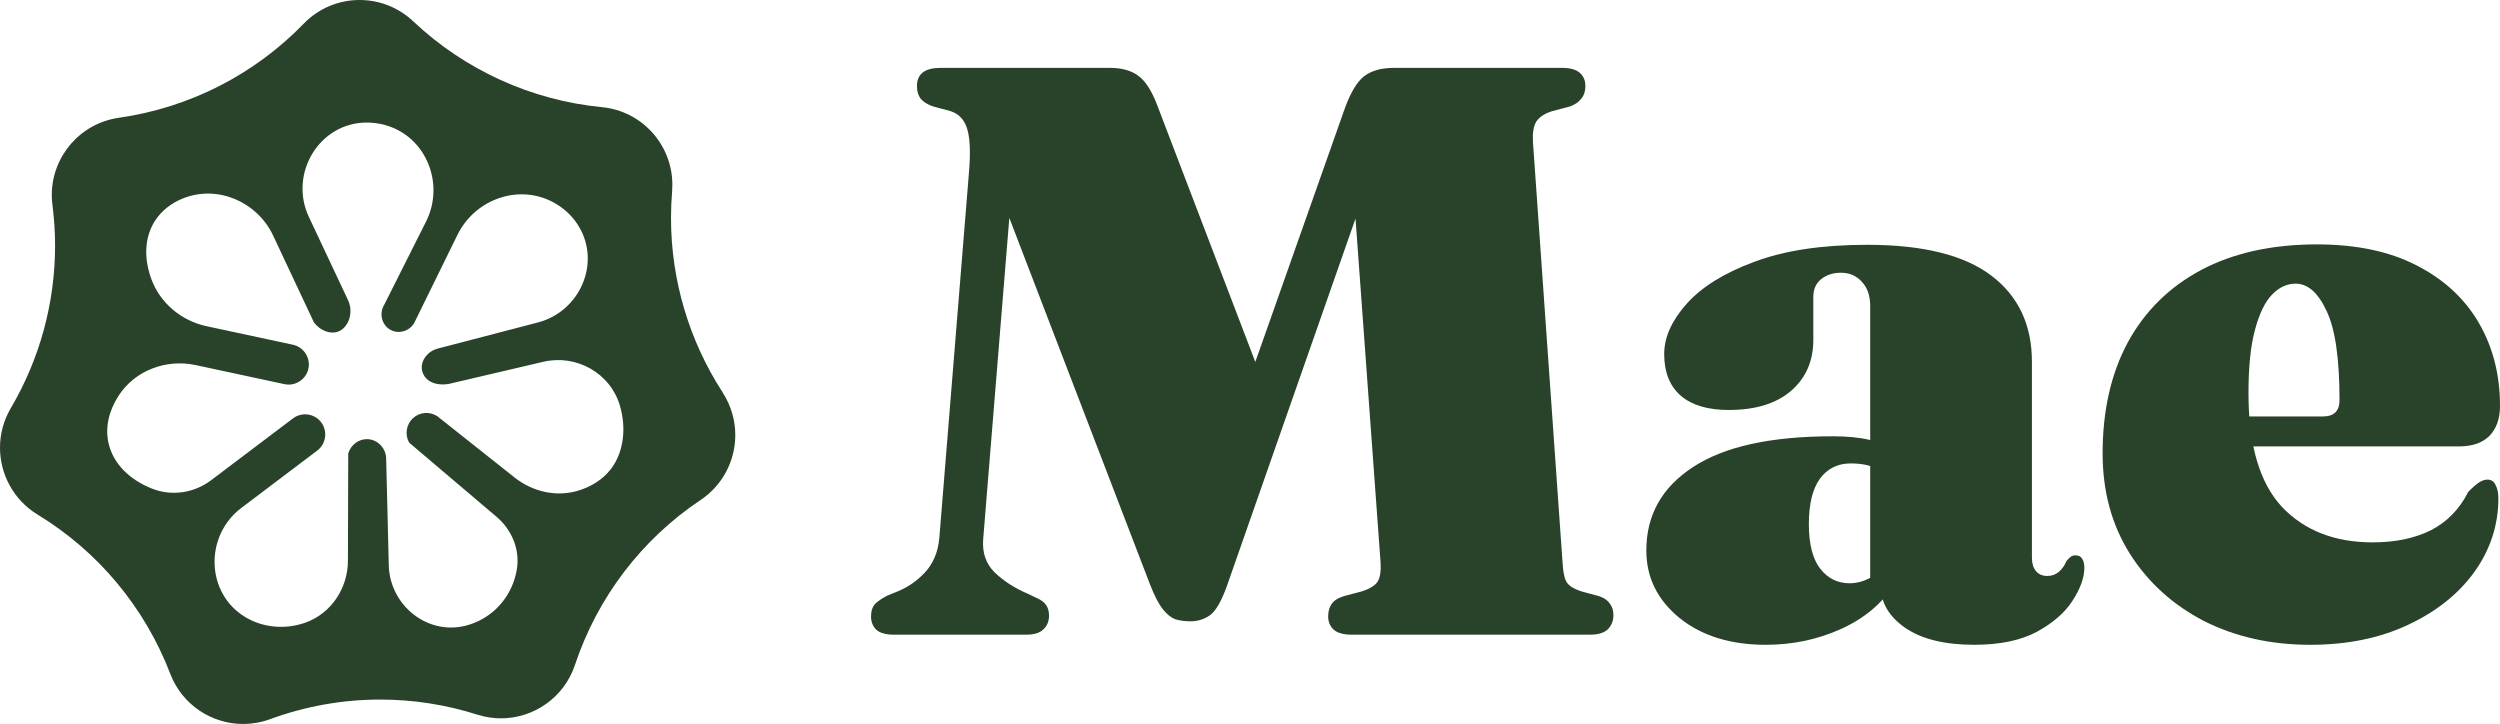
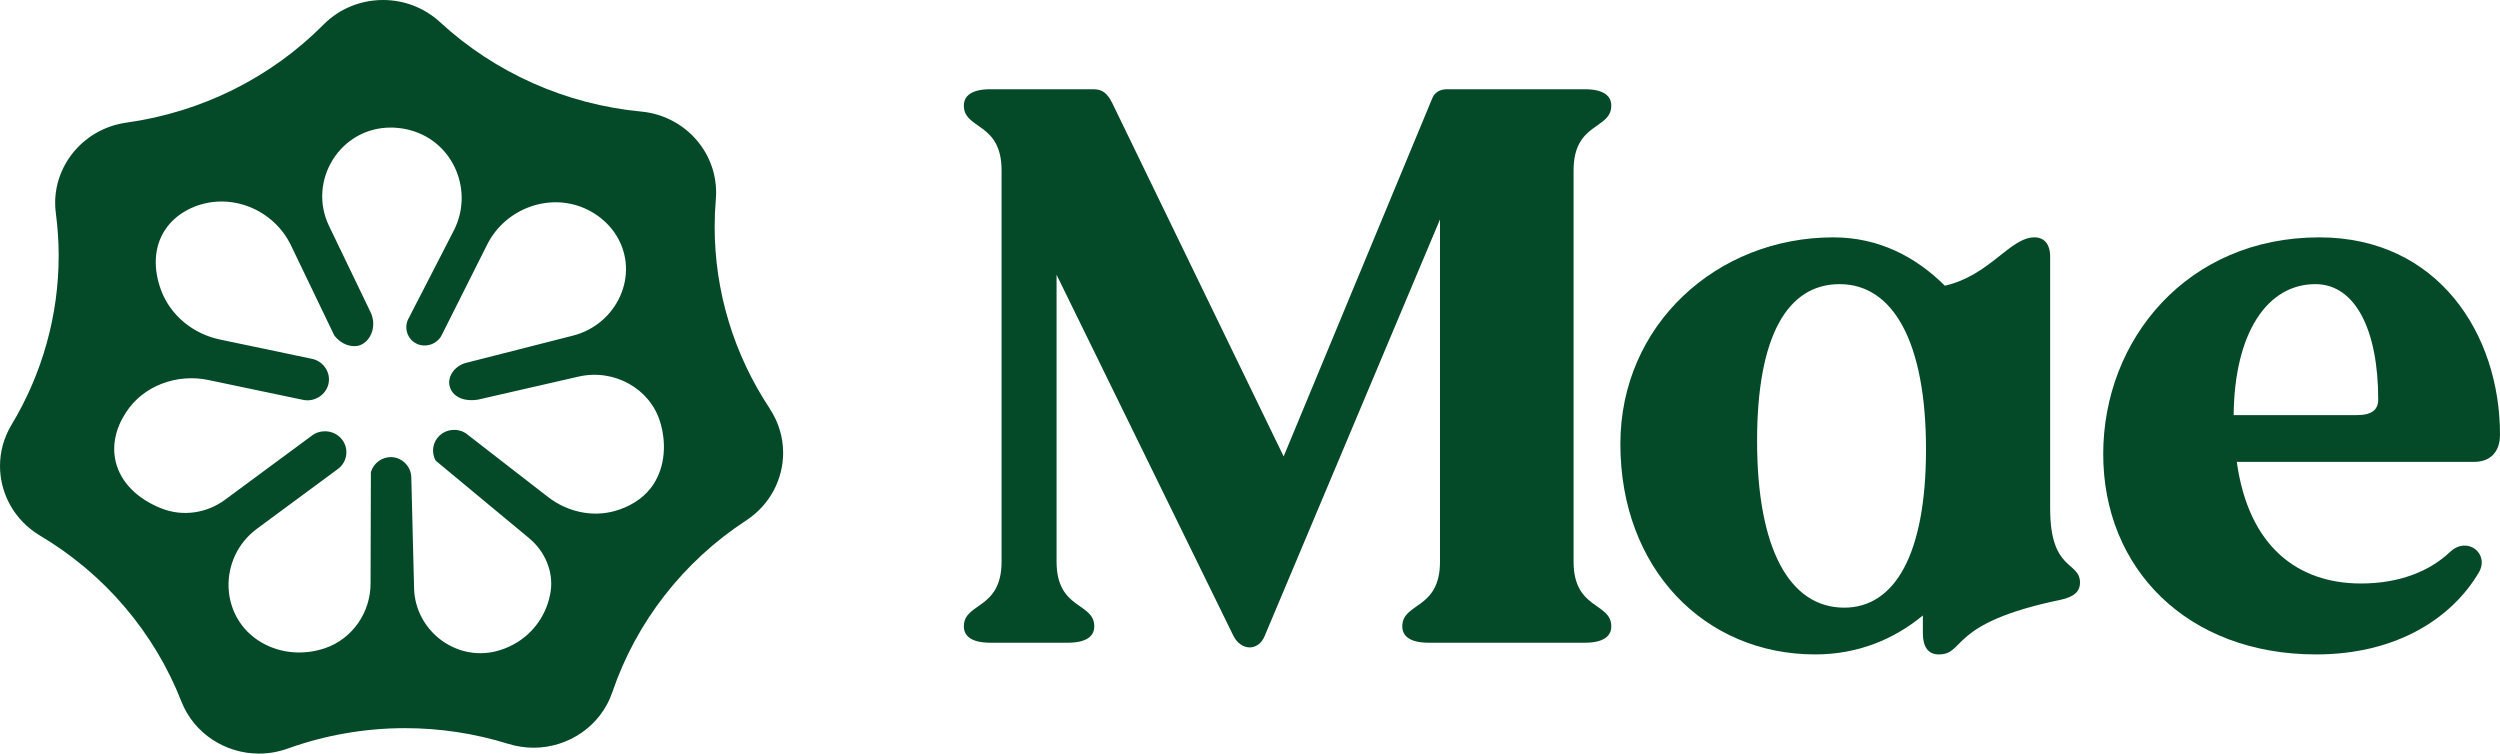
- <svg xmlns="http://www.w3.org/2000/svg" width="221" height="64" viewBox="0 0 221 64" fill="none">
-   <path d="M63.888 34.697C60.901 30.09 59.317 24.73 59.317 19.272C59.317 18.485 59.35 17.704 59.415 16.917C59.431 16.722 59.437 16.526 59.437 16.331C59.437 12.815 56.769 9.815 53.211 9.473C50.088 9.169 47.057 8.35 44.237 7.064C41.423 5.784 38.809 4.037 36.526 1.883C35.192 0.624 33.49 0 31.792 0C29.992 0 28.197 0.7 26.847 2.094C24.662 4.346 22.129 6.207 19.369 7.612C16.609 9.017 13.616 9.967 10.509 10.412C7.071 10.9 4.577 13.851 4.577 17.237C4.577 17.525 4.598 17.823 4.636 18.116C4.788 19.315 4.869 20.514 4.869 21.713C4.869 26.743 3.53 31.707 0.954 36.08C0.309 37.181 0 38.386 0 39.574C0 41.907 1.182 44.18 3.313 45.483C5.997 47.116 8.372 49.166 10.352 51.548C12.336 53.93 13.931 56.638 15.053 59.567C16.099 62.307 18.719 64 21.495 64C22.287 64 23.084 63.864 23.87 63.577C27.015 62.421 30.312 61.841 33.614 61.841C36.505 61.841 39.4 62.285 42.193 63.175C42.887 63.392 43.592 63.501 44.286 63.501C47.176 63.501 49.866 61.667 50.825 58.781C52.81 52.823 56.714 47.685 61.936 44.197C63.921 42.867 65 40.681 65 38.456C65 37.171 64.637 35.863 63.883 34.702L63.888 34.697ZM53.981 41.489C53.271 42.406 52.23 43.052 51.026 43.399C49.112 43.947 47.051 43.448 45.49 42.211C43.207 40.399 40.924 38.587 38.641 36.78C37.963 36.351 37.079 36.433 36.499 36.975C35.919 37.518 35.773 38.397 36.152 39.097C36.163 39.118 36.185 39.14 36.201 39.156C38.771 41.343 41.347 43.524 43.923 45.71C45.224 46.823 45.945 48.515 45.707 50.208C45.441 52.064 44.351 53.767 42.637 54.722C42.171 54.983 41.678 55.178 41.179 55.308C37.763 56.182 34.455 53.496 34.368 49.969L34.135 40.448C34.064 39.536 33.322 38.836 32.465 38.82C31.722 38.804 31.022 39.314 30.789 40.068C30.789 40.09 30.784 40.111 30.784 40.127C30.778 43.274 30.762 46.416 30.757 49.557C30.757 51.993 29.271 54.245 26.977 55.048C25.388 55.601 23.61 55.541 22.064 54.76C21.945 54.701 21.831 54.636 21.717 54.57C18.182 52.476 18.057 47.371 21.338 44.897L28.045 39.829C28.826 39.243 28.983 38.115 28.392 37.333C27.807 36.552 26.679 36.395 25.898 36.986L18.659 42.455C17.157 43.589 15.167 43.887 13.421 43.188C11.458 42.401 10.032 41.017 9.603 39.216C9.278 37.811 9.609 36.351 10.455 35.028C11.897 32.749 14.684 31.707 17.314 32.277L25.15 33.959C26.104 34.165 27.058 33.541 27.265 32.591C27.471 31.637 26.852 30.682 25.898 30.475L18.263 28.837C16.029 28.359 14.147 26.791 13.367 24.637C12.716 22.831 12.765 21.019 13.67 19.57C14.261 18.626 15.151 17.942 16.224 17.519C19.288 16.331 22.748 17.855 24.147 20.829L27.742 28.479C27.742 28.479 27.758 28.511 27.769 28.522C28.327 29.249 29.206 29.558 29.873 29.32C30.778 28.994 31.359 27.622 30.692 26.374L27.308 19.185C25.502 15.349 28.241 10.791 32.481 10.835C32.606 10.835 32.73 10.835 32.855 10.851C33.289 10.884 33.712 10.954 34.113 11.074C37.692 12.104 39.335 16.266 37.66 19.592C36.423 22.055 35.187 24.507 33.95 26.971C33.484 27.752 33.772 28.766 34.536 29.168C35.317 29.586 36.347 29.227 36.705 28.37C37.952 25.831 39.194 23.297 40.441 20.758C41.965 17.66 45.739 16.255 48.808 17.828C49.551 18.214 50.224 18.745 50.755 19.418C50.912 19.613 51.053 19.82 51.178 20.031C53.13 23.303 51.238 27.546 47.55 28.506C44.59 29.276 41.623 30.047 38.663 30.823C37.757 31.078 37.204 31.897 37.291 32.624C37.399 33.514 38.261 34.159 39.66 33.942C42.448 33.291 45.235 32.64 48.022 31.984C50.945 31.295 53.954 32.977 54.8 35.858C55.402 37.919 55.109 40.035 53.987 41.484L53.981 41.489Z" fill="#29422A" />
-   <path d="M112.632 36.349L109.04 37.459L118.882 9.579C119.385 8.195 119.948 7.253 120.57 6.752C121.217 6.251 122.103 6 123.229 6H138.099C138.794 6 139.309 6.143 139.644 6.429C139.979 6.716 140.147 7.109 140.147 7.611C140.147 8.064 140.027 8.434 139.787 8.72C139.572 9.006 139.249 9.233 138.818 9.4L137.201 9.829C136.531 10.044 136.064 10.354 135.8 10.76C135.561 11.166 135.465 11.762 135.513 12.55L138.135 49.806C138.183 50.641 138.315 51.214 138.53 51.524C138.77 51.834 139.189 52.085 139.787 52.276L141.368 52.705C141.799 52.848 142.11 53.063 142.302 53.349C142.517 53.612 142.625 53.958 142.625 54.387C142.625 54.888 142.457 55.306 142.122 55.64C141.787 55.95 141.272 56.105 140.578 56.105H119.493C118.775 56.105 118.248 55.962 117.912 55.676C117.577 55.366 117.41 54.972 117.41 54.495C117.41 54.065 117.505 53.707 117.697 53.421C117.888 53.111 118.248 52.872 118.775 52.705L120.391 52.276C121.061 52.061 121.516 51.787 121.756 51.453C121.995 51.095 122.091 50.522 122.043 49.735L119.313 12.263L122.51 11.655L108.43 51.882C107.951 53.194 107.46 54.029 106.957 54.387C106.454 54.745 105.879 54.924 105.233 54.924C104.754 54.924 104.311 54.865 103.904 54.745C103.521 54.602 103.149 54.304 102.79 53.85C102.431 53.397 102.06 52.681 101.677 51.703L86.77 12.872L89.823 11.905L86.914 47.659C86.818 48.852 87.153 49.83 87.92 50.594C88.71 51.357 89.692 51.989 90.865 52.49L91.763 52.92C92.074 53.063 92.314 53.254 92.481 53.493C92.649 53.731 92.733 54.041 92.733 54.423C92.733 54.924 92.565 55.33 92.23 55.64C91.919 55.95 91.416 56.105 90.721 56.105H79.011C78.317 56.105 77.802 55.962 77.467 55.676C77.156 55.366 77 54.972 77 54.495C77 53.994 77.132 53.612 77.395 53.349C77.683 53.087 78.042 52.848 78.473 52.634L79.191 52.347C80.173 51.966 81.023 51.393 81.741 50.63C82.484 49.842 82.915 48.828 83.034 47.587L85.657 15.234C85.8 13.516 85.752 12.251 85.513 11.44C85.273 10.605 84.783 10.068 84.04 9.829L82.46 9.4C81.981 9.233 81.622 9.006 81.382 8.72C81.167 8.434 81.059 8.064 81.059 7.611C81.059 6.537 81.753 6 83.142 6H98.121C99.15 6 99.977 6.227 100.599 6.68C101.246 7.133 101.82 8.028 102.323 9.364L112.632 36.349Z" fill="#29422A" />
-   <path d="M166.26 51.81V51.095L165.326 51.309V27.044C165.326 26.161 165.087 25.457 164.608 24.933C164.129 24.384 163.506 24.11 162.74 24.11C162.046 24.11 161.459 24.3 160.98 24.682C160.525 25.064 160.298 25.577 160.298 26.221V30.05C160.298 31.912 159.639 33.415 158.322 34.56C157.005 35.681 155.173 36.242 152.826 36.242C150.982 36.242 149.57 35.825 148.588 34.989C147.606 34.13 147.115 32.902 147.115 31.303C147.115 29.824 147.774 28.345 149.091 26.865C150.432 25.362 152.431 24.121 155.089 23.143C157.747 22.141 161.076 21.64 165.075 21.64C169.984 21.64 173.636 22.547 176.03 24.36C178.425 26.173 179.622 28.714 179.622 31.983V49.305C179.622 49.806 179.742 50.2 179.981 50.486C180.221 50.773 180.556 50.916 180.987 50.916C181.37 50.916 181.706 50.797 181.993 50.558C182.28 50.319 182.508 49.997 182.675 49.592C182.795 49.448 182.915 49.329 183.035 49.234C183.154 49.138 183.298 49.09 183.466 49.09C183.753 49.09 183.957 49.198 184.076 49.413C184.196 49.603 184.256 49.866 184.256 50.2C184.256 51.059 183.909 52.025 183.214 53.099C182.544 54.149 181.49 55.067 180.053 55.855C178.617 56.618 176.773 57 174.522 57C171.912 57 169.876 56.499 168.415 55.497C166.979 54.495 166.26 53.266 166.26 51.81ZM145.535 48.661C145.535 45.535 146.912 43.078 149.665 41.288C152.419 39.475 156.538 38.568 162.022 38.568C163.315 38.568 164.404 38.676 165.29 38.891C166.176 39.105 166.931 39.392 167.553 39.749L166.655 41.789C166.129 41.479 165.626 41.265 165.147 41.145C164.692 41.026 164.177 40.966 163.602 40.966C162.453 40.966 161.543 41.42 160.872 42.326C160.226 43.233 159.902 44.569 159.902 46.335C159.902 48.1 160.238 49.413 160.908 50.272C161.579 51.13 162.441 51.56 163.494 51.56C164.141 51.56 164.764 51.393 165.362 51.059C165.961 50.701 166.416 50.272 166.727 49.77L167.446 51.667C166.368 53.361 164.799 54.674 162.74 55.604C160.681 56.535 158.466 57 156.095 57C152.982 57 150.444 56.213 148.48 54.638C146.516 53.039 145.535 51.047 145.535 48.661Z" fill="#29422A" />
-   <path d="M221 35.884C221 37.006 220.689 37.888 220.066 38.533C219.443 39.153 218.546 39.463 217.372 39.463H195.605V36.815H205.339C206.321 36.815 206.812 36.337 206.812 35.383C206.812 31.685 206.429 29.048 205.662 27.474C204.92 25.875 204.01 25.076 202.932 25.076C202.166 25.076 201.472 25.398 200.849 26.042C200.227 26.686 199.724 27.724 199.34 29.156C198.957 30.564 198.766 32.437 198.766 34.775C198.766 39.332 199.748 42.672 201.711 44.796C203.699 46.895 206.381 47.945 209.757 47.945C211.745 47.945 213.457 47.587 214.894 46.872C216.33 46.132 217.432 44.999 218.198 43.472C218.629 43.042 218.965 42.756 219.204 42.613C219.443 42.469 219.671 42.398 219.886 42.398C220.222 42.398 220.461 42.553 220.605 42.863C220.773 43.173 220.856 43.567 220.856 44.044C220.856 46.406 220.15 48.578 218.737 50.558C217.324 52.514 215.361 54.077 212.846 55.246C210.356 56.415 207.482 57 204.226 57C200.729 57 197.592 56.296 194.815 54.888C192.061 53.457 189.882 51.477 188.277 48.947C186.673 46.394 185.871 43.436 185.871 40.072C185.871 36.302 186.613 33.033 188.098 30.265C189.606 27.497 191.773 25.362 194.599 23.859C197.449 22.356 200.849 21.604 204.8 21.604C208.296 21.604 211.242 22.225 213.636 23.465C216.055 24.706 217.887 26.4 219.132 28.547C220.377 30.695 221 33.14 221 35.884Z" fill="#29422A" />
+ <svg xmlns="http://www.w3.org/2000/svg" width="209" height="63" viewBox="0 0 209 63" fill="none">
+   <path d="M64.35 34.154C61.341 29.62 59.746 24.343 59.746 18.971C59.746 18.196 59.779 17.427 59.844 16.653C59.861 16.46 59.866 16.268 59.866 16.076C59.866 12.615 57.179 9.662 53.596 9.325C50.45 9.026 47.397 8.219 44.557 6.954C41.722 5.693 39.09 3.974 36.79 1.853C35.447 0.614 33.732 0 32.022 0C30.209 0 28.401 0.689 27.041 2.062C24.84 4.278 22.289 6.11 19.509 7.493C16.729 8.876 13.714 9.811 10.585 10.249C7.122 10.73 4.61 13.635 4.61 16.968C4.61 17.251 4.632 17.544 4.67 17.833C4.823 19.013 4.905 20.194 4.905 21.374C4.905 26.325 3.556 31.212 0.961 35.516C0.311 36.6 0 37.786 0 38.956C0 41.252 1.191 43.49 3.337 44.772C6.041 46.379 8.433 48.398 10.427 50.743C12.425 53.087 14.031 55.752 15.162 58.637C16.216 61.334 18.854 63 21.65 63C22.448 63 23.251 62.867 24.043 62.583C27.21 61.446 30.531 60.874 33.857 60.874C36.768 60.874 39.685 61.312 42.498 62.188C43.197 62.402 43.907 62.509 44.606 62.509C47.517 62.509 50.226 60.703 51.193 57.862C53.192 51.998 57.124 46.94 62.384 43.506C64.383 42.198 65.47 40.045 65.47 37.855C65.47 36.59 65.104 35.303 64.345 34.16L64.35 34.154ZM54.372 40.841C53.656 41.744 52.608 42.379 51.395 42.721C49.467 43.26 47.392 42.769 45.819 41.551C43.519 39.767 41.22 37.984 38.92 36.205C38.238 35.783 37.347 35.863 36.763 36.398C36.179 36.932 36.031 37.797 36.413 38.486C36.424 38.507 36.446 38.529 36.463 38.544C39.051 40.697 41.646 42.844 44.24 44.996C45.551 46.091 46.277 47.757 46.037 49.424C45.769 51.25 44.672 52.927 42.946 53.867C42.476 54.124 41.979 54.316 41.477 54.444C38.036 55.304 34.704 52.66 34.617 49.189L34.382 39.816C34.311 38.918 33.562 38.229 32.699 38.213C31.951 38.197 31.247 38.699 31.012 39.442C31.012 39.463 31.006 39.484 31.006 39.501C31.001 42.598 30.985 45.691 30.979 48.783C30.979 51.181 29.483 53.397 27.172 54.188C25.572 54.733 23.78 54.674 22.224 53.905C22.104 53.846 21.989 53.782 21.874 53.718C18.313 51.656 18.188 46.63 21.492 44.195L28.248 39.207C29.035 38.63 29.193 37.519 28.598 36.75C28.008 35.981 26.872 35.826 26.085 36.408L18.794 41.792C17.281 42.908 15.277 43.202 13.518 42.513C11.541 41.738 10.104 40.376 9.673 38.603C9.345 37.22 9.678 35.783 10.53 34.48C11.983 32.237 14.79 31.212 17.439 31.772L25.332 33.428C26.293 33.631 27.254 33.017 27.462 32.082C27.669 31.142 27.047 30.202 26.085 29.999L18.395 28.386C16.145 27.916 14.25 26.373 13.463 24.253C12.808 22.474 12.857 20.69 13.769 19.264C14.364 18.335 15.26 17.662 16.341 17.245C19.427 16.076 22.912 17.577 24.321 20.503L27.942 28.034C27.942 28.034 27.959 28.066 27.97 28.077C28.532 28.792 29.417 29.097 30.089 28.862C31.001 28.541 31.585 27.19 30.913 25.962L27.505 18.885C25.687 15.109 28.445 10.623 32.716 10.666C32.841 10.666 32.967 10.666 33.093 10.682C33.53 10.714 33.956 10.783 34.36 10.901C37.965 11.915 39.62 16.012 37.932 19.286C36.687 21.71 35.441 24.124 34.196 26.549C33.726 27.318 34.016 28.317 34.786 28.712C35.572 29.123 36.61 28.771 36.971 27.927C38.227 25.427 39.477 22.933 40.734 20.434C42.268 17.384 46.07 16.001 49.161 17.55C49.909 17.929 50.587 18.452 51.122 19.115C51.28 19.307 51.422 19.51 51.548 19.718C53.514 22.939 51.608 27.115 47.894 28.061C44.912 28.819 41.924 29.577 38.942 30.341C38.03 30.592 37.473 31.398 37.56 32.114C37.67 32.99 38.538 33.626 39.947 33.412C42.755 32.771 45.562 32.13 48.369 31.484C51.313 30.806 54.344 32.461 55.196 35.297C55.803 37.327 55.508 39.41 54.377 40.836L54.372 40.841Z" fill="#044A28" />
+   <path d="M82.812 53.733C81.169 53.733 80.578 53.146 80.578 52.364C80.578 50.344 83.731 50.996 83.731 46.955V14.238C83.731 10.198 80.578 10.849 80.578 8.829C80.578 8.047 81.169 7.46 82.812 7.46H91.417C92.205 7.46 92.599 7.851 92.993 8.634L107.313 38.157L119.727 8.243C119.924 7.721 120.384 7.46 120.975 7.46H132.47C134.112 7.46 134.704 8.047 134.704 8.829C134.704 10.849 131.551 10.198 131.551 14.238V46.955C131.551 50.996 134.704 50.344 134.704 52.364C134.704 53.146 134.112 53.733 132.47 53.733H119.464C117.822 53.733 117.231 53.146 117.231 52.364C117.231 50.344 120.384 50.996 120.384 46.955V18.344L105.736 53.146C105.211 54.45 103.766 54.45 103.109 53.146L88.329 22.971V46.955C88.329 50.996 91.482 50.344 91.482 52.364C91.482 53.146 90.891 53.733 89.249 53.733H82.812Z" fill="#044A28" />
+   <path d="M151.753 54.71C142.491 54.71 135.463 47.541 135.463 37.114C135.463 27.142 143.542 19.843 153.263 19.843C157.073 19.843 160.16 21.473 162.591 23.884C166.335 23.037 168.043 19.843 170.079 19.843C170.867 19.843 171.393 20.365 171.393 21.473V42.523C171.393 47.802 173.889 46.89 173.889 48.715C173.889 49.366 173.495 49.888 172.247 50.148C162.788 52.104 164.364 54.71 162.065 54.71C161.146 54.71 160.752 53.993 160.752 52.951V51.452C158.387 53.407 155.365 54.71 151.753 54.71ZM154.183 50.8C158.387 50.8 161.014 46.368 161.014 37.57C161.014 28.576 158.256 23.754 153.789 23.754C149.454 23.754 146.892 28.055 146.892 36.853C146.892 45.847 149.585 50.8 154.183 50.8Z" fill="#044A28" />
+   <path d="M193.63 54.71C182.857 54.71 175.829 47.541 175.829 37.961C175.829 28.381 182.857 19.843 193.892 19.843C203.811 19.843 209 27.925 209 36.332C209 37.831 208.146 38.613 206.832 38.613H186.995C187.981 45.717 192.119 48.78 197.374 48.78C200.527 48.78 203.088 47.802 204.862 46.108C206.307 44.804 208.146 46.303 207.227 47.867C204.993 51.647 200.395 54.71 193.63 54.71ZM186.733 34.703H197.045C198.293 34.703 198.819 34.246 198.819 33.399C198.819 27.599 196.914 23.754 193.564 23.754C189.557 23.754 186.798 27.794 186.733 34.703Z" fill="#044A28" />
</svg>
